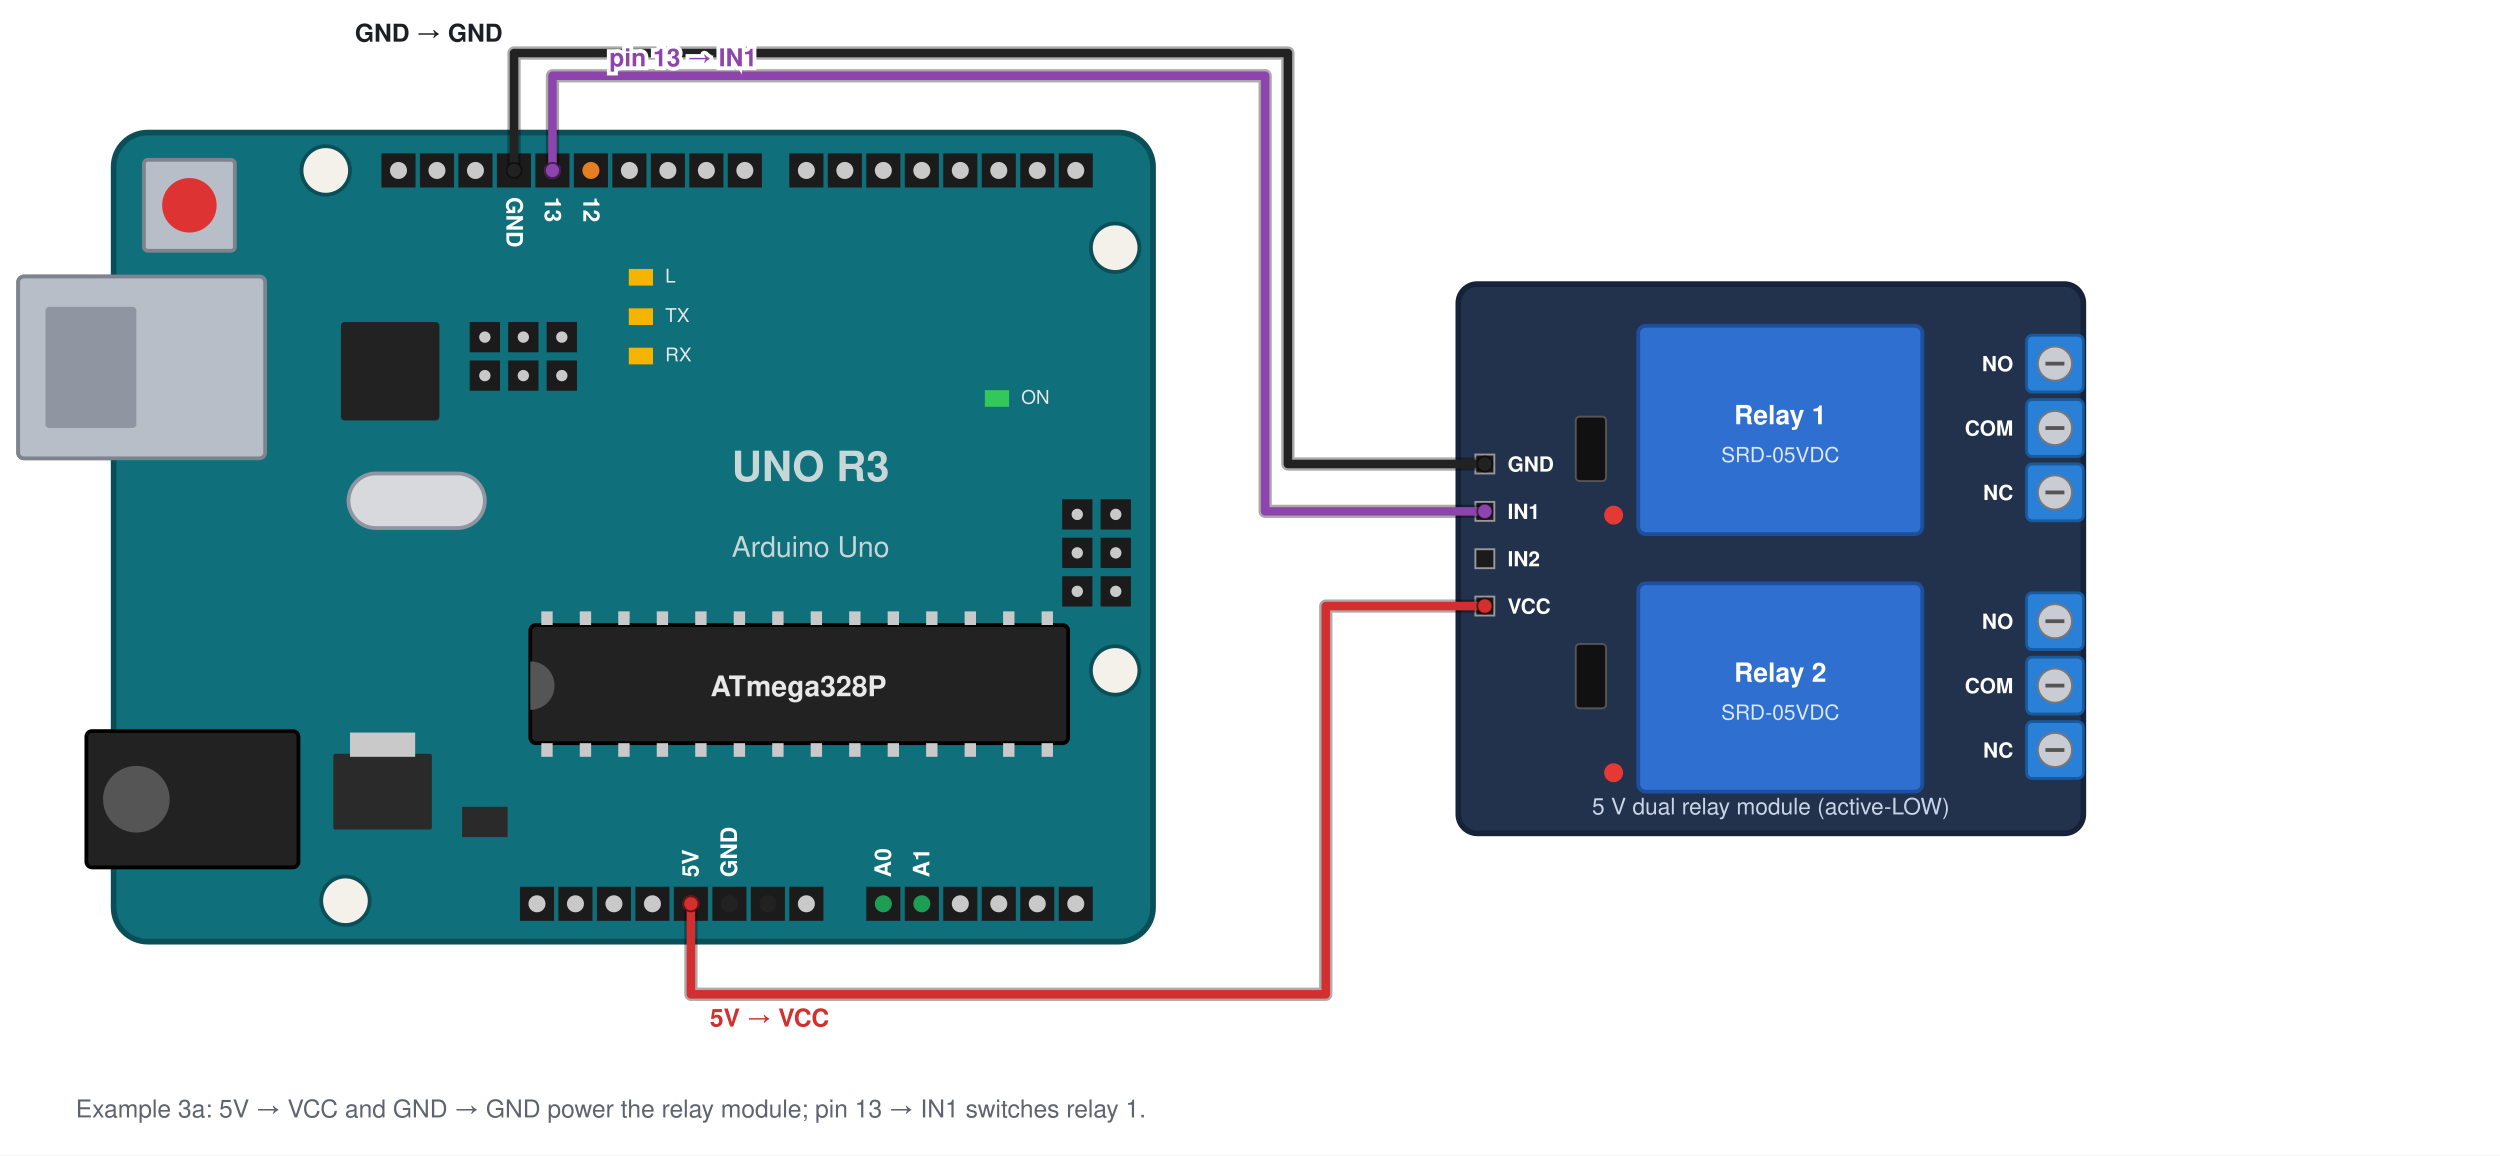
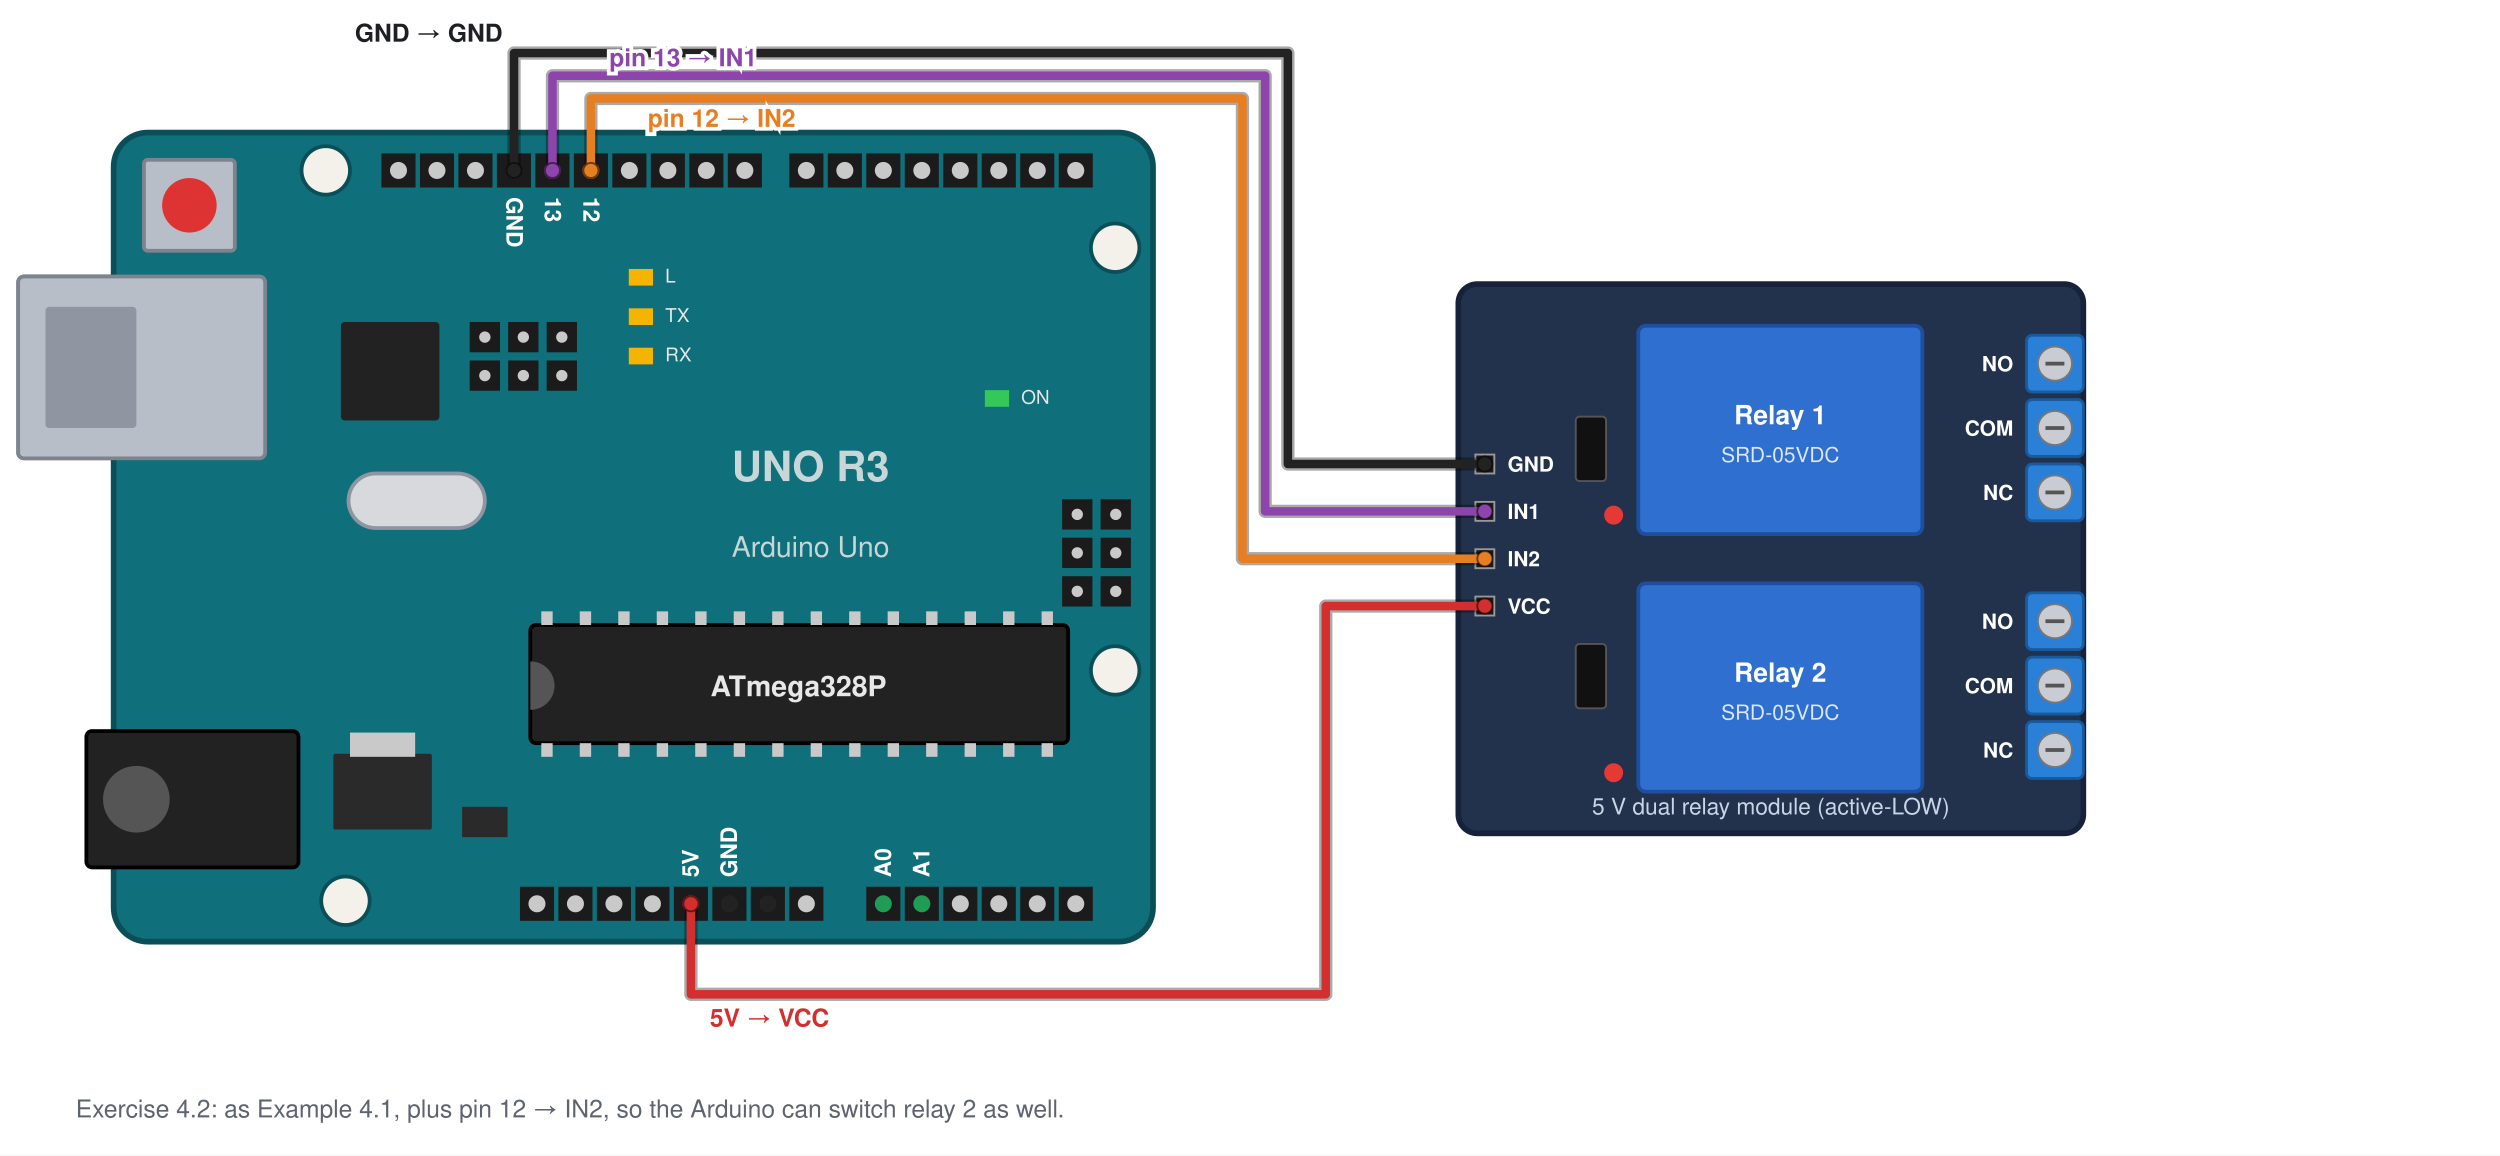
<svg xmlns="http://www.w3.org/2000/svg" viewBox="0 290 1320 610" width="1320" height="610" font-family="Helvetica, Arial, sans-serif" font-size="14">
  <rect y="290" width="1320" height="610" fill="#ffffff" />
  <rect x="9.6" y="436.0" width="130.4" height="96.0" rx="3" fill="#b8bec7" stroke="#7d848f" stroke-width="2" />
  <rect x="24.0" y="452.0" width="48.0" height="64.0" rx="2" fill="#8f96a1" />
  <rect x="60.0" y="360.0" width="548.8" height="427.2" rx="18" fill="#0f6f7a" stroke="#0a4f57" stroke-width="3" />
  <rect x="9.6" y="436.0" width="130.4" height="96.0" rx="3" fill="#b8bec7" stroke="#7d848f" stroke-width="2" />
  <rect x="24.0" y="452.0" width="48.0" height="64.0" rx="2" fill="#8f96a1" />
  <rect x="45.6" y="676.0" width="112.0" height="72.0" rx="3" fill="#222" stroke="#000" stroke-width="2" />
  <circle cx="72.0" cy="712.0" r="17.6" fill="#555" />
  <circle cx="172.0" cy="380.0" r="12.8" fill="#f4f1ea" stroke="#0a4f57" stroke-width="2" />
  <circle cx="588.8" cy="420.8" r="12.8" fill="#f4f1ea" stroke="#0a4f57" stroke-width="2" />
  <circle cx="588.8" cy="644.0" r="12.8" fill="#f4f1ea" stroke="#0a4f57" stroke-width="2" />
  <circle cx="182.4" cy="765.6" r="12.8" fill="#f4f1ea" stroke="#0a4f57" stroke-width="2" />
  <rect x="280.0" y="620.0" width="284.0" height="62.4" rx="3" fill="#222" stroke="#000" stroke-width="2" />
  <path d="M280.0 639.2 a12.8 12.8 0 0 1 0 25.6" fill="#555" />
  <rect x="285.8" y="612.8" width="6" height="7.2" fill="#c9c9c9" />
  <rect x="285.8" y="682.4" width="6" height="7.2" fill="#c9c9c9" />
  <rect x="306.12" y="612.8" width="6" height="7.2" fill="#c9c9c9" />
  <rect x="306.12" y="682.4" width="6" height="7.2" fill="#c9c9c9" />
  <rect x="326.44" y="612.8" width="6" height="7.2" fill="#c9c9c9" />
  <rect x="326.44" y="682.4" width="6" height="7.2" fill="#c9c9c9" />
  <rect x="346.76" y="612.8" width="6" height="7.2" fill="#c9c9c9" />
  <rect x="346.76" y="682.4" width="6" height="7.2" fill="#c9c9c9" />
  <rect x="367.08" y="612.8" width="6" height="7.2" fill="#c9c9c9" />
  <rect x="367.08" y="682.4" width="6" height="7.2" fill="#c9c9c9" />
  <rect x="387.4" y="612.8" width="6" height="7.2" fill="#c9c9c9" />
  <rect x="387.4" y="682.4" width="6" height="7.2" fill="#c9c9c9" />
  <rect x="407.72" y="612.8" width="6" height="7.2" fill="#c9c9c9" />
  <rect x="407.72" y="682.4" width="6" height="7.2" fill="#c9c9c9" />
  <rect x="428.04" y="612.8" width="6" height="7.2" fill="#c9c9c9" />
  <rect x="428.04" y="682.4" width="6" height="7.2" fill="#c9c9c9" />
  <rect x="448.36" y="612.8" width="6" height="7.2" fill="#c9c9c9" />
  <rect x="448.36" y="682.4" width="6" height="7.2" fill="#c9c9c9" />
  <rect x="468.68" y="612.8" width="6" height="7.2" fill="#c9c9c9" />
  <rect x="468.68" y="682.4" width="6" height="7.2" fill="#c9c9c9" />
  <rect x="489.0" y="612.8" width="6" height="7.2" fill="#c9c9c9" />
  <rect x="489.0" y="682.4" width="6" height="7.2" fill="#c9c9c9" />
  <rect x="509.32" y="612.8" width="6" height="7.2" fill="#c9c9c9" />
  <rect x="509.32" y="682.4" width="6" height="7.2" fill="#c9c9c9" />
  <rect x="529.64" y="612.8" width="6" height="7.2" fill="#c9c9c9" />
  <rect x="529.64" y="682.4" width="6" height="7.2" fill="#c9c9c9" />
  <rect x="549.96" y="612.8" width="6" height="7.2" fill="#c9c9c9" />
  <rect x="549.96" y="682.4" width="6" height="7.2" fill="#c9c9c9" />
  <text x="421.6" y="657.6" text-anchor="middle" font-size="15" font-weight="700" fill="#e8e8e8">ATmega328P</text>
  <rect x="180.0" y="460.0" width="52.0" height="52.0" rx="2" fill="#222" />
  <rect x="184.0" y="540.0" width="72.0" height="28.8" rx="14.4" fill="#d7d9dd" stroke="#8f96a1" stroke-width="2" />
  <rect x="176.0" y="688.0" width="52.0" height="40.0" rx="1" fill="#2a2a2a" />
  <rect x="184.8" y="676.8" width="34.4" height="12.8" fill="#c9c9c9" />
  <rect x="244.0" y="716.0" width="24.0" height="16.0" fill="#2a2a2a" />
  <rect x="76.0" y="374.4" width="48.0" height="48.0" rx="2" fill="#b8bec7" stroke="#7d848f" stroke-width="2" />
  <circle cx="100.0" cy="398.4" r="14.4" fill="#d33" />
  <rect x="560.8" y="553.6" width="16" height="16" fill="#1b1b1b" />
  <circle cx="568.8" cy="561.6" r="3" fill="#c9c9c9" />
  <rect x="560.8" y="573.92" width="16" height="16" fill="#1b1b1b" />
  <circle cx="568.8" cy="581.92" r="3" fill="#c9c9c9" />
  <rect x="560.8" y="594.24" width="16" height="16" fill="#1b1b1b" />
  <circle cx="568.8" cy="602.24" r="3" fill="#c9c9c9" />
  <rect x="581.12" y="553.6" width="16" height="16" fill="#1b1b1b" />
  <circle cx="589.12" cy="561.6" r="3" fill="#c9c9c9" />
  <rect x="581.12" y="573.92" width="16" height="16" fill="#1b1b1b" />
  <circle cx="589.12" cy="581.92" r="3" fill="#c9c9c9" />
  <rect x="581.12" y="594.24" width="16" height="16" fill="#1b1b1b" />
  <circle cx="589.12" cy="602.24" r="3" fill="#c9c9c9" />
  <rect x="248.0" y="460.0" width="16" height="16" fill="#1b1b1b" />
  <circle cx="256.0" cy="468.0" r="3" fill="#c9c9c9" />
  <rect x="248.0" y="480.32" width="16" height="16" fill="#1b1b1b" />
  <circle cx="256.0" cy="488.32" r="3" fill="#c9c9c9" />
  <rect x="268.32" y="460.0" width="16" height="16" fill="#1b1b1b" />
  <circle cx="276.32" cy="468.0" r="3" fill="#c9c9c9" />
  <rect x="268.32" y="480.32" width="16" height="16" fill="#1b1b1b" />
  <circle cx="276.32" cy="488.32" r="3" fill="#c9c9c9" />
  <rect x="288.64" y="460.0" width="16" height="16" fill="#1b1b1b" />
  <circle cx="296.64" cy="468.0" r="3" fill="#c9c9c9" />
  <rect x="288.64" y="480.32" width="16" height="16" fill="#1b1b1b" />
  <circle cx="296.64" cy="488.32" r="3" fill="#c9c9c9" />
  <rect x="332.0" y="432.0" width="12.8" height="8.8" fill="#f5b400" />
  <text x="351.2" y="439.2" font-size="10" fill="#e8e8e8">L</text>
  <rect x="332.0" y="452.8" width="12.8" height="8.8" fill="#f5b400" />
  <text x="351.2" y="460.0" font-size="10" fill="#e8e8e8">TX</text>
  <rect x="332.0" y="473.6" width="12.8" height="8.8" fill="#f5b400" />
  <text x="351.2" y="480.8" font-size="10" fill="#e8e8e8">RX</text>
  <rect x="520.0" y="496.0" width="12.8" height="8.8" fill="#34c759" />
  <text x="539.2" y="503.2" font-size="10" fill="#e8e8e8">ON</text>
  <text x="428.0" y="544.0" text-anchor="middle" font-size="22" font-weight="700" fill="#e8e8e8" opacity=".85">UNO R3</text>
  <rect x="559.0" y="371.0" width="18" height="18" fill="#1b1b1b" />
  <rect x="538.68" y="371.0" width="18" height="18" fill="#1b1b1b" />
  <rect x="518.36" y="371.0" width="18" height="18" fill="#1b1b1b" />
  <rect x="498.04" y="371.0" width="18" height="18" fill="#1b1b1b" />
  <rect x="477.72" y="371.0" width="18" height="18" fill="#1b1b1b" />
  <rect x="457.4" y="371.0" width="18" height="18" fill="#1b1b1b" />
  <rect x="437.08" y="371.0" width="18" height="18" fill="#1b1b1b" />
  <rect x="416.76" y="371.0" width="18" height="18" fill="#1b1b1b" />
  <rect x="384.28" y="371.0" width="18" height="18" fill="#1b1b1b" />
  <rect x="363.96" y="371.0" width="18" height="18" fill="#1b1b1b" />
  <rect x="343.64" y="371.0" width="18" height="18" fill="#1b1b1b" />
  <rect x="323.32" y="371.0" width="18" height="18" fill="#1b1b1b" />
  <rect x="303.0" y="371.0" width="18" height="18" fill="#1b1b1b" />
  <rect x="282.68" y="371.0" width="18" height="18" fill="#1b1b1b" />
  <rect x="262.36" y="371.0" width="18" height="18" fill="#1b1b1b" />
  <rect x="242.04" y="371.0" width="18" height="18" fill="#1b1b1b" />
  <rect x="221.72" y="371.0" width="18" height="18" fill="#1b1b1b" />
  <rect x="201.4" y="371.0" width="18" height="18" fill="#1b1b1b" />
  <rect x="274.52" y="758.2" width="18" height="18" fill="#1b1b1b" />
  <rect x="294.84" y="758.2" width="18" height="18" fill="#1b1b1b" />
  <rect x="315.16" y="758.2" width="18" height="18" fill="#1b1b1b" />
  <rect x="335.48" y="758.2" width="18" height="18" fill="#1b1b1b" />
  <rect x="355.8" y="758.2" width="18" height="18" fill="#1b1b1b" />
  <rect x="376.12" y="758.2" width="18" height="18" fill="#1b1b1b" />
  <rect x="396.44" y="758.2" width="18" height="18" fill="#1b1b1b" />
  <rect x="416.76" y="758.2" width="18" height="18" fill="#1b1b1b" />
  <rect x="457.4" y="758.2" width="18" height="18" fill="#1b1b1b" />
  <rect x="477.72" y="758.2" width="18" height="18" fill="#1b1b1b" />
  <rect x="498.04" y="758.2" width="18" height="18" fill="#1b1b1b" />
  <rect x="518.36" y="758.2" width="18" height="18" fill="#1b1b1b" />
  <rect x="538.68" y="758.2" width="18" height="18" fill="#1b1b1b" />
  <rect x="559.0" y="758.2" width="18" height="18" fill="#1b1b1b" />
  <circle cx="568.0" cy="380.0" r="4.5" fill="#c9c9c9" />
  <circle cx="547.68" cy="380.0" r="4.5" fill="#c9c9c9" />
  <circle cx="527.36" cy="380.0" r="4.5" fill="#c9c9c9" />
  <circle cx="507.04" cy="380.0" r="4.5" fill="#c9c9c9" />
  <circle cx="486.72" cy="380.0" r="4.5" fill="#c9c9c9" />
  <circle cx="466.4" cy="380.0" r="4.5" fill="#c9c9c9" />
  <circle cx="446.08" cy="380.0" r="4.5" fill="#c9c9c9" />
  <circle cx="425.76" cy="380.0" r="4.5" fill="#c9c9c9" />
  <circle cx="393.28" cy="380.0" r="4.5" fill="#c9c9c9" />
  <circle cx="372.96" cy="380.0" r="4.5" fill="#c9c9c9" />
  <circle cx="352.64" cy="380.0" r="4.5" fill="#c9c9c9" />
  <circle cx="332.32" cy="380.0" r="4.5" fill="#c9c9c9" />
  <circle cx="312.0" cy="380.0" r="4.5" fill="#e67e22" />
  <circle cx="291.68" cy="380.0" r="4.5" fill="#8e44ad" />
  <circle cx="271.36" cy="380.0" r="4.5" fill="#222222" />
  <circle cx="251.04" cy="380.0" r="4.5" fill="#c9c9c9" />
  <circle cx="230.72" cy="380.0" r="4.5" fill="#c9c9c9" />
  <circle cx="210.4" cy="380.0" r="4.5" fill="#c9c9c9" />
  <circle cx="283.52" cy="767.2" r="4.5" fill="#c9c9c9" />
  <circle cx="303.84" cy="767.2" r="4.5" fill="#c9c9c9" />
  <circle cx="324.16" cy="767.2" r="4.5" fill="#c9c9c9" />
  <circle cx="344.48" cy="767.2" r="4.5" fill="#c9c9c9" />
  <circle cx="364.8" cy="767.2" r="4.5" fill="#d32f2f" />
  <circle cx="385.12" cy="767.2" r="4.5" fill="#222222" />
  <circle cx="405.44" cy="767.2" r="4.5" fill="#222222" />
  <circle cx="425.76" cy="767.2" r="4.5" fill="#c9c9c9" />
  <circle cx="466.4" cy="767.2" r="4.5" fill="#1f9d55" />
  <circle cx="486.72" cy="767.2" r="4.5" fill="#1f9d55" />
  <circle cx="507.04" cy="767.2" r="4.5" fill="#c9c9c9" />
  <circle cx="527.36" cy="767.2" r="4.5" fill="#c9c9c9" />
  <circle cx="547.68" cy="767.2" r="4.5" fill="#c9c9c9" />
  <circle cx="568.0" cy="767.2" r="4.5" fill="#c9c9c9" />
  <text x="428.0" y="584.0" text-anchor="middle" font-size="15" fill="#e8e8e8" opacity=".85">Arduino Uno</text>
  <text transform="translate(308.0 394.0) rotate(90)" font-size="12" font-weight="700" fill="#ffffff">12</text>
  <text transform="translate(287.68 394.0) rotate(90)" font-size="12" font-weight="700" fill="#ffffff">13</text>
  <text transform="translate(267.36 394.0) rotate(90)" font-size="12" font-weight="700" fill="#ffffff">GND</text>
  <text transform="translate(368.8 753.2) rotate(-90)" font-size="12" font-weight="700" fill="#ffffff">5V</text>
  <text transform="translate(389.12 753.2) rotate(-90)" font-size="12" font-weight="700" fill="#ffffff">GND</text>
  <text transform="translate(470.4 753.2) rotate(-90)" font-size="12" font-weight="700" fill="#ffffff">A0</text>
  <text transform="translate(490.72 753.2) rotate(-90)" font-size="12" font-weight="700" fill="#ffffff">A1</text>
  <rect x="770" y="440" width="330" height="290" rx="10" fill="#22324d" stroke="#16223a" stroke-width="3" />
  <rect x="779" y="530" width="10" height="10" fill="#1b1b1b" stroke="#999" stroke-width="1" />
  <text x="796" y="539" font-size="11" font-weight="700" fill="#ffffff">GND</text>
  <rect x="779" y="555" width="10" height="10" fill="#1b1b1b" stroke="#999" stroke-width="1" />
  <text x="796" y="564" font-size="11" font-weight="700" fill="#ffffff">IN1</text>
  <rect x="779" y="580" width="10" height="10" fill="#1b1b1b" stroke="#999" stroke-width="1" />
  <text x="796" y="589" font-size="11" font-weight="700" fill="#ffffff">IN2</text>
  <rect x="779" y="605" width="10" height="10" fill="#1b1b1b" stroke="#999" stroke-width="1" />
  <text x="796" y="614" font-size="11" font-weight="700" fill="#ffffff">VCC</text>
  <rect x="832" y="510" width="16" height="34" rx="2" fill="#111" stroke="#555" />
  <rect x="832" y="630" width="16" height="34" rx="2" fill="#111" stroke="#555" />
  <rect x="865" y="462" width="150" height="110" rx="4" fill="#2f6fd0" stroke="#1d4f9e" stroke-width="2" />
  <text x="940" y="514" text-anchor="middle" font-size="14" font-weight="700" fill="#ffffff">Relay 1</text>
  <text x="940" y="534" text-anchor="middle" font-size="11" fill="#dbe7fb">SRD-05VDC</text>
  <circle cx="852" cy="562" r="5" fill="#e53935" />
  <rect x="1070" y="467" width="30" height="30" rx="3" fill="#2a7fd6" stroke="#185a9e" stroke-width="1.5" />
  <circle cx="1085" cy="482" r="9" fill="#c9ccd2" stroke="#777" stroke-width="1" />
  <line x1="1080" y1="482" x2="1090" y2="482" stroke="#555" stroke-width="2" />
  <text x="1063" y="486" text-anchor="end" font-size="11" font-weight="700" fill="#ffffff">NO</text>
  <rect x="1070" y="501" width="30" height="30" rx="3" fill="#2a7fd6" stroke="#185a9e" stroke-width="1.5" />
  <circle cx="1085" cy="516" r="9" fill="#c9ccd2" stroke="#777" stroke-width="1" />
  <line x1="1080" y1="516" x2="1090" y2="516" stroke="#555" stroke-width="2" />
  <text x="1063" y="520" text-anchor="end" font-size="11" font-weight="700" fill="#ffffff">COM</text>
  <rect x="1070" y="535" width="30" height="30" rx="3" fill="#2a7fd6" stroke="#185a9e" stroke-width="1.5" />
  <circle cx="1085" cy="550" r="9" fill="#c9ccd2" stroke="#777" stroke-width="1" />
  <line x1="1080" y1="550" x2="1090" y2="550" stroke="#555" stroke-width="2" />
  <text x="1063" y="554" text-anchor="end" font-size="11" font-weight="700" fill="#ffffff">NC</text>
  <rect x="865" y="598" width="150" height="110" rx="4" fill="#2f6fd0" stroke="#1d4f9e" stroke-width="2" />
  <text x="940" y="650" text-anchor="middle" font-size="14" font-weight="700" fill="#ffffff">Relay 2</text>
  <text x="940" y="670" text-anchor="middle" font-size="11" fill="#dbe7fb">SRD-05VDC</text>
  <circle cx="852" cy="698" r="5" fill="#e53935" />
  <rect x="1070" y="603" width="30" height="30" rx="3" fill="#2a7fd6" stroke="#185a9e" stroke-width="1.5" />
  <circle cx="1085" cy="618" r="9" fill="#c9ccd2" stroke="#777" stroke-width="1" />
  <line x1="1080" y1="618" x2="1090" y2="618" stroke="#555" stroke-width="2" />
  <text x="1063" y="622" text-anchor="end" font-size="11" font-weight="700" fill="#ffffff">NO</text>
  <rect x="1070" y="637" width="30" height="30" rx="3" fill="#2a7fd6" stroke="#185a9e" stroke-width="1.5" />
  <circle cx="1085" cy="652" r="9" fill="#c9ccd2" stroke="#777" stroke-width="1" />
  <line x1="1080" y1="652" x2="1090" y2="652" stroke="#555" stroke-width="2" />
  <text x="1063" y="656" text-anchor="end" font-size="11" font-weight="700" fill="#ffffff">COM</text>
  <rect x="1070" y="671" width="30" height="30" rx="3" fill="#2a7fd6" stroke="#185a9e" stroke-width="1.5" />
  <circle cx="1085" cy="686" r="9" fill="#c9ccd2" stroke="#777" stroke-width="1" />
  <line x1="1080" y1="686" x2="1090" y2="686" stroke="#555" stroke-width="2" />
  <text x="1063" y="690" text-anchor="end" font-size="11" font-weight="700" fill="#ffffff">NC</text>
  <text x="935.0" y="720" text-anchor="middle" font-size="12" fill="#c9d4e6">5 V dual relay module (active-LOW)</text>
  <path d="M271.4 380.0 L271.4 318.0 L680.0 318.0 L680.0 535.0 L784.0 535.0" fill="none" stroke="#00000055" stroke-width="7" stroke-linejoin="round" stroke-linecap="round" />
  <path d="M271.4 380.0 L271.4 318.0 L680.0 318.0 L680.0 535.0 L784.0 535.0" fill="none" stroke="#222222" stroke-width="4.5" stroke-linejoin="round" stroke-linecap="round" />
  <circle cx="271.4" cy="380.0" r="4" fill="#222222" stroke="#00000088" stroke-width="1" />
  <circle cx="784.0" cy="535.0" r="4" fill="#222222" stroke="#00000088" stroke-width="1" />
  <path d="M291.7 380.0 L291.7 330.0 L668.0 330.0 L668.0 560.0 L784.0 560.0" fill="none" stroke="#00000055" stroke-width="7" stroke-linejoin="round" stroke-linecap="round" />
  <path d="M291.7 380.0 L291.7 330.0 L668.0 330.0 L668.0 560.0 L784.0 560.0" fill="none" stroke="#8e44ad" stroke-width="4.5" stroke-linejoin="round" stroke-linecap="round" />
  <circle cx="291.7" cy="380.0" r="4" fill="#8e44ad" stroke="#00000088" stroke-width="1" />
  <circle cx="784.0" cy="560.0" r="4" fill="#8e44ad" stroke="#00000088" stroke-width="1" />
+   <path d="M312.0 380.0 L312.0 342.0 L656.0 342.0 L656.0 585.0 L784.0 585.0" fill="none" stroke="#00000055" stroke-width="7" stroke-linejoin="round" stroke-linecap="round" />
+   <path d="M312.0 380.0 L312.0 342.0 L656.0 342.0 L656.0 585.0 L784.0 585.0" fill="none" stroke="#e67e22" stroke-width="4.5" stroke-linejoin="round" stroke-linecap="round" />
+   <circle cx="312.0" cy="380.0" r="4" fill="#e67e22" stroke="#00000088" stroke-width="1" />
+   <circle cx="784.0" cy="585.0" r="4" fill="#e67e22" stroke="#00000088" stroke-width="1" />
  <path d="M364.8 767.2 L364.8 815.0 L700.0 815.0 L700.0 610.0 L784.0 610.0" fill="none" stroke="#00000055" stroke-width="7" stroke-linejoin="round" stroke-linecap="round" />
  <path d="M364.8 767.2 L364.8 815.0 L700.0 815.0 L700.0 610.0 L784.0 610.0" fill="none" stroke="#d32f2f" stroke-width="4.5" stroke-linejoin="round" stroke-linecap="round" />
  <circle cx="364.8" cy="767.2" r="4" fill="#d32f2f" stroke="#00000088" stroke-width="1" />
  <circle cx="784.0" cy="610.0" r="4" fill="#d32f2f" stroke="#00000088" stroke-width="1" />
  <text x="321.68" y="325" font-size="13" font-weight="700" fill="#8e44ad" paint-order="stroke" stroke="#ffffff" stroke-width="4">pin 13 → IN1</text>
+   <text x="342.0" y="357" font-size="13" font-weight="700" fill="#e67e22" paint-order="stroke" stroke="#ffffff" stroke-width="4">pin 12 → IN2</text>
  <text x="374.8" y="832" font-size="13" font-weight="700" fill="#d32f2f" paint-order="stroke" stroke="#ffffff" stroke-width="4">5V → VCC</text>
  <text x="265.36" y="312" text-anchor="end" font-size="13" font-weight="700" fill="#1d1f24" paint-order="stroke" stroke="#ffffff" stroke-width="4">GND → GND</text>
-   <text x="40" y="880" font-size="13" fill="#5d6370">Example 3a: 5V → VCC and GND → GND power the relay module; pin 13 → IN1 switches relay 1.</text>
+   <text x="40" y="880" font-size="13" fill="#5d6370">Exercise 4.2: as Example 4.1, plus pin 12 → IN2, so the Arduino can switch relay 2 as well.</text>
</svg>
